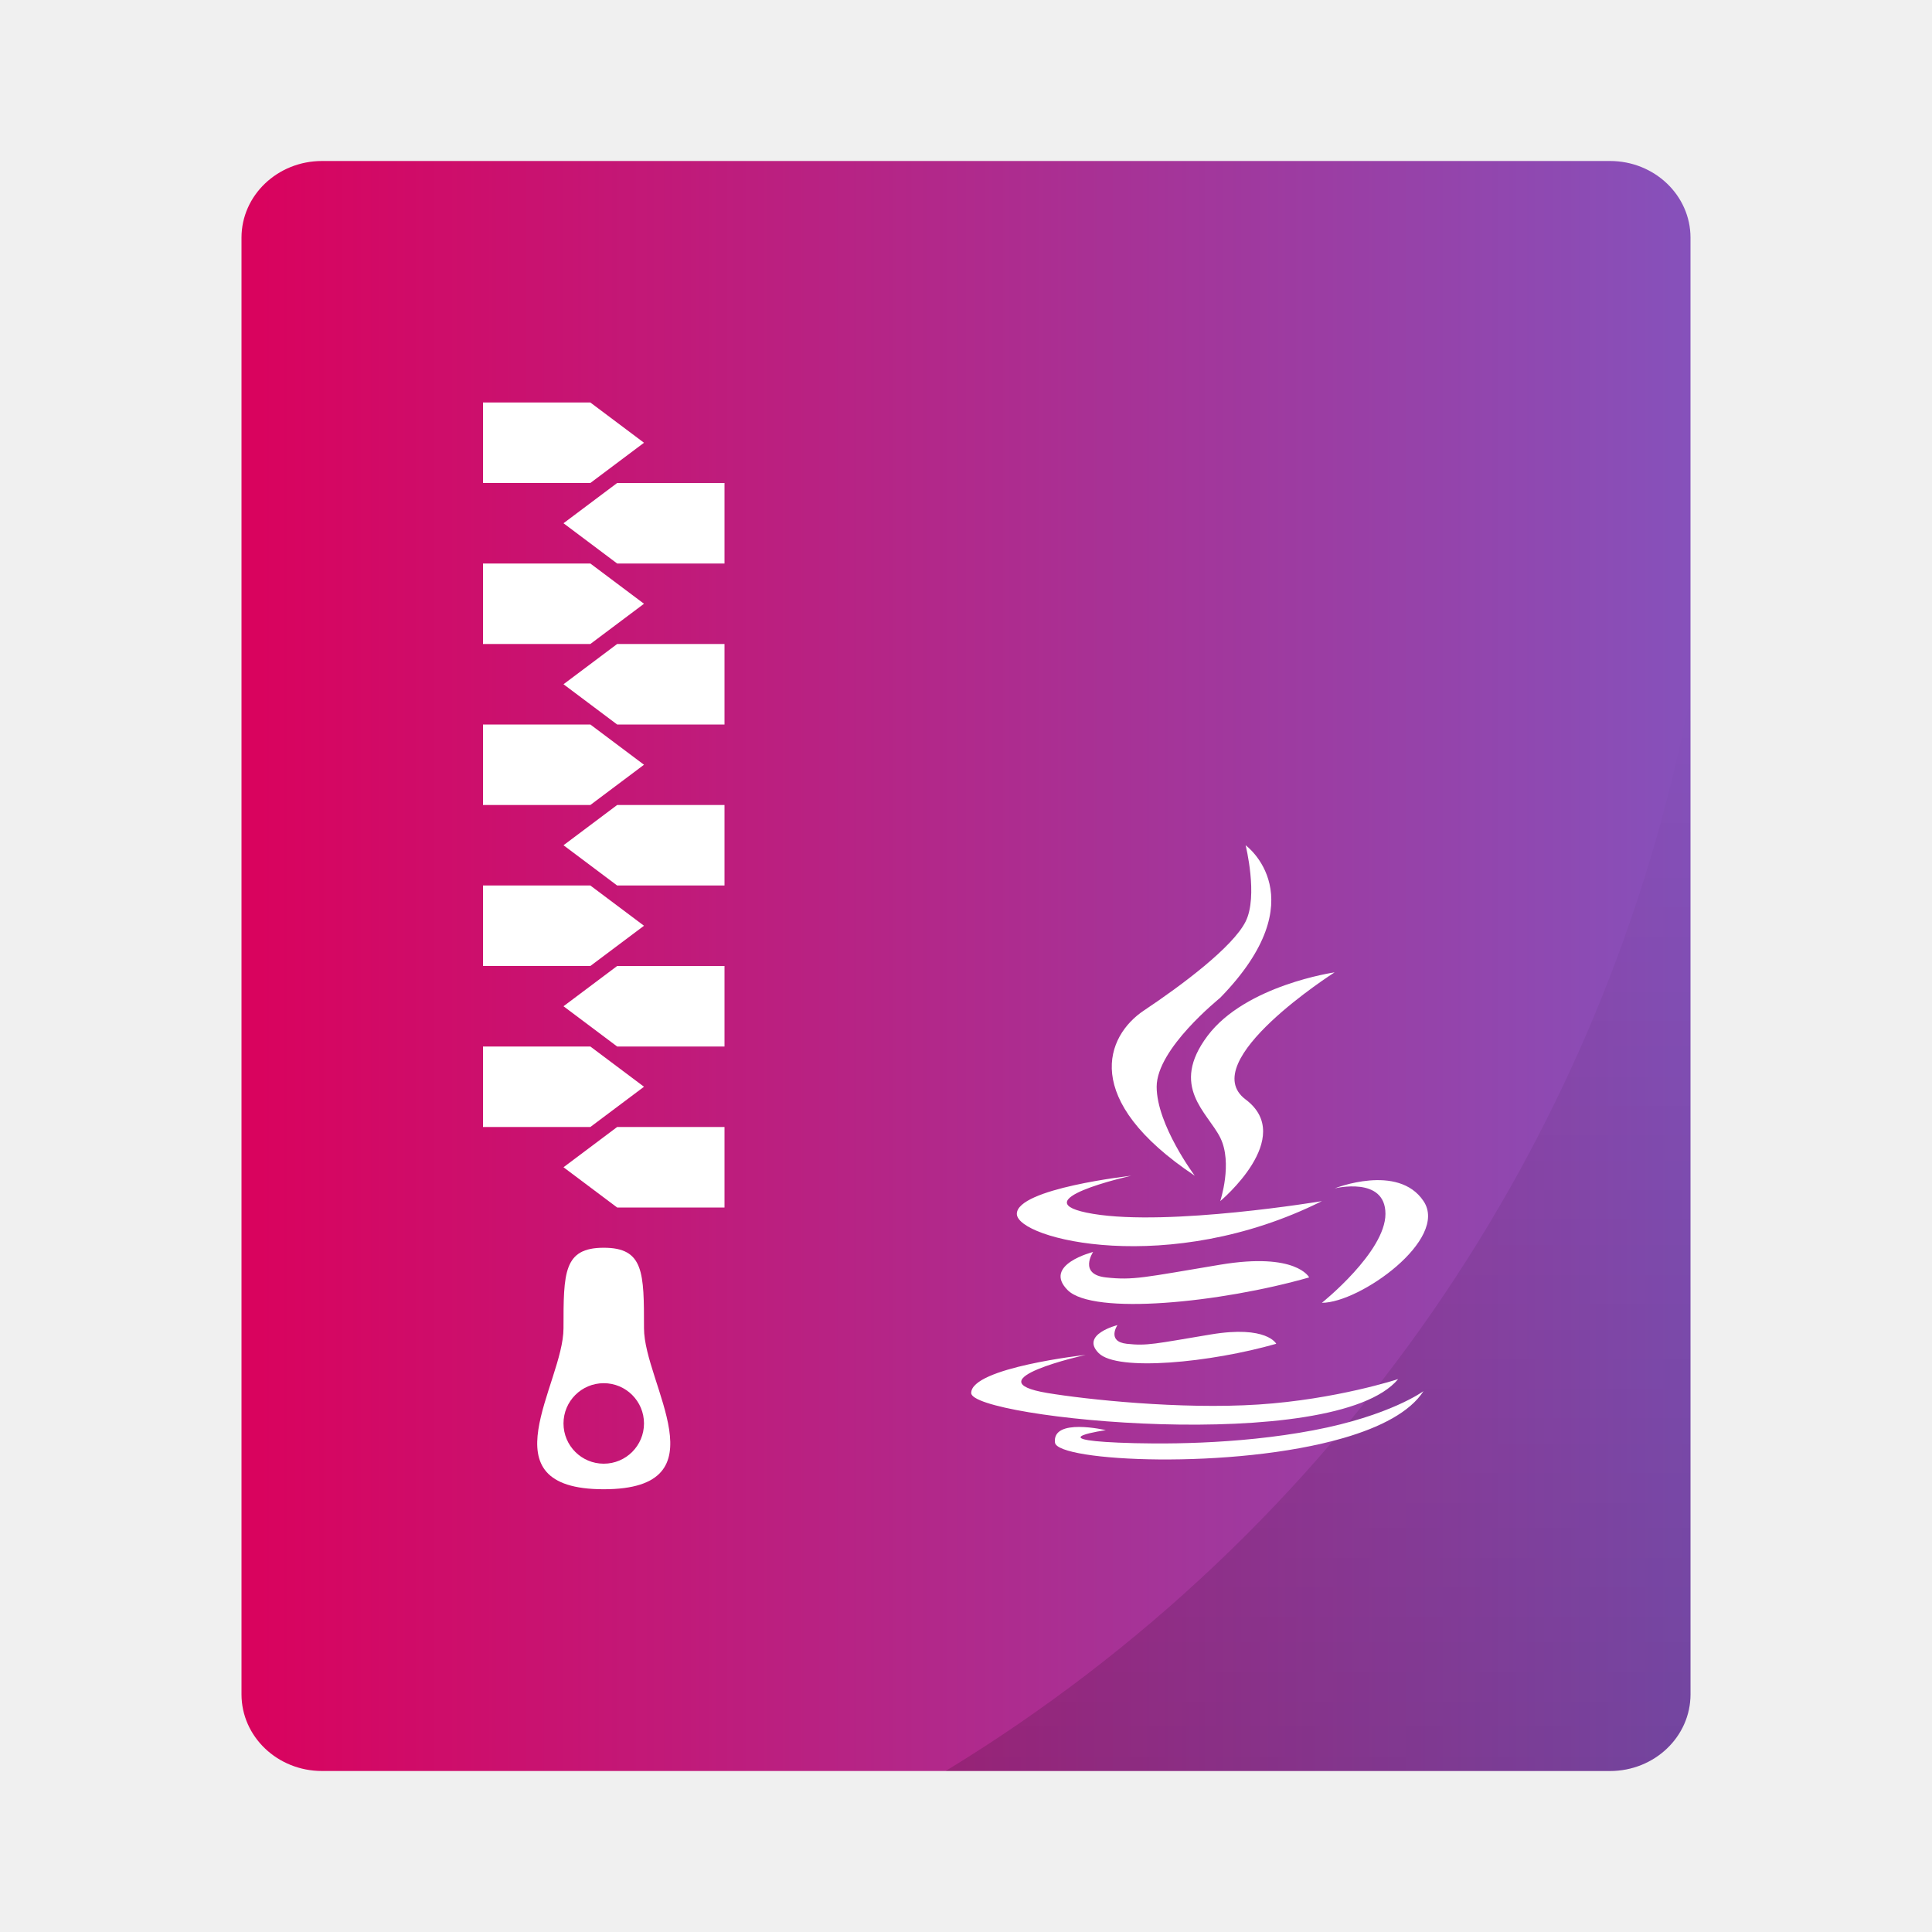
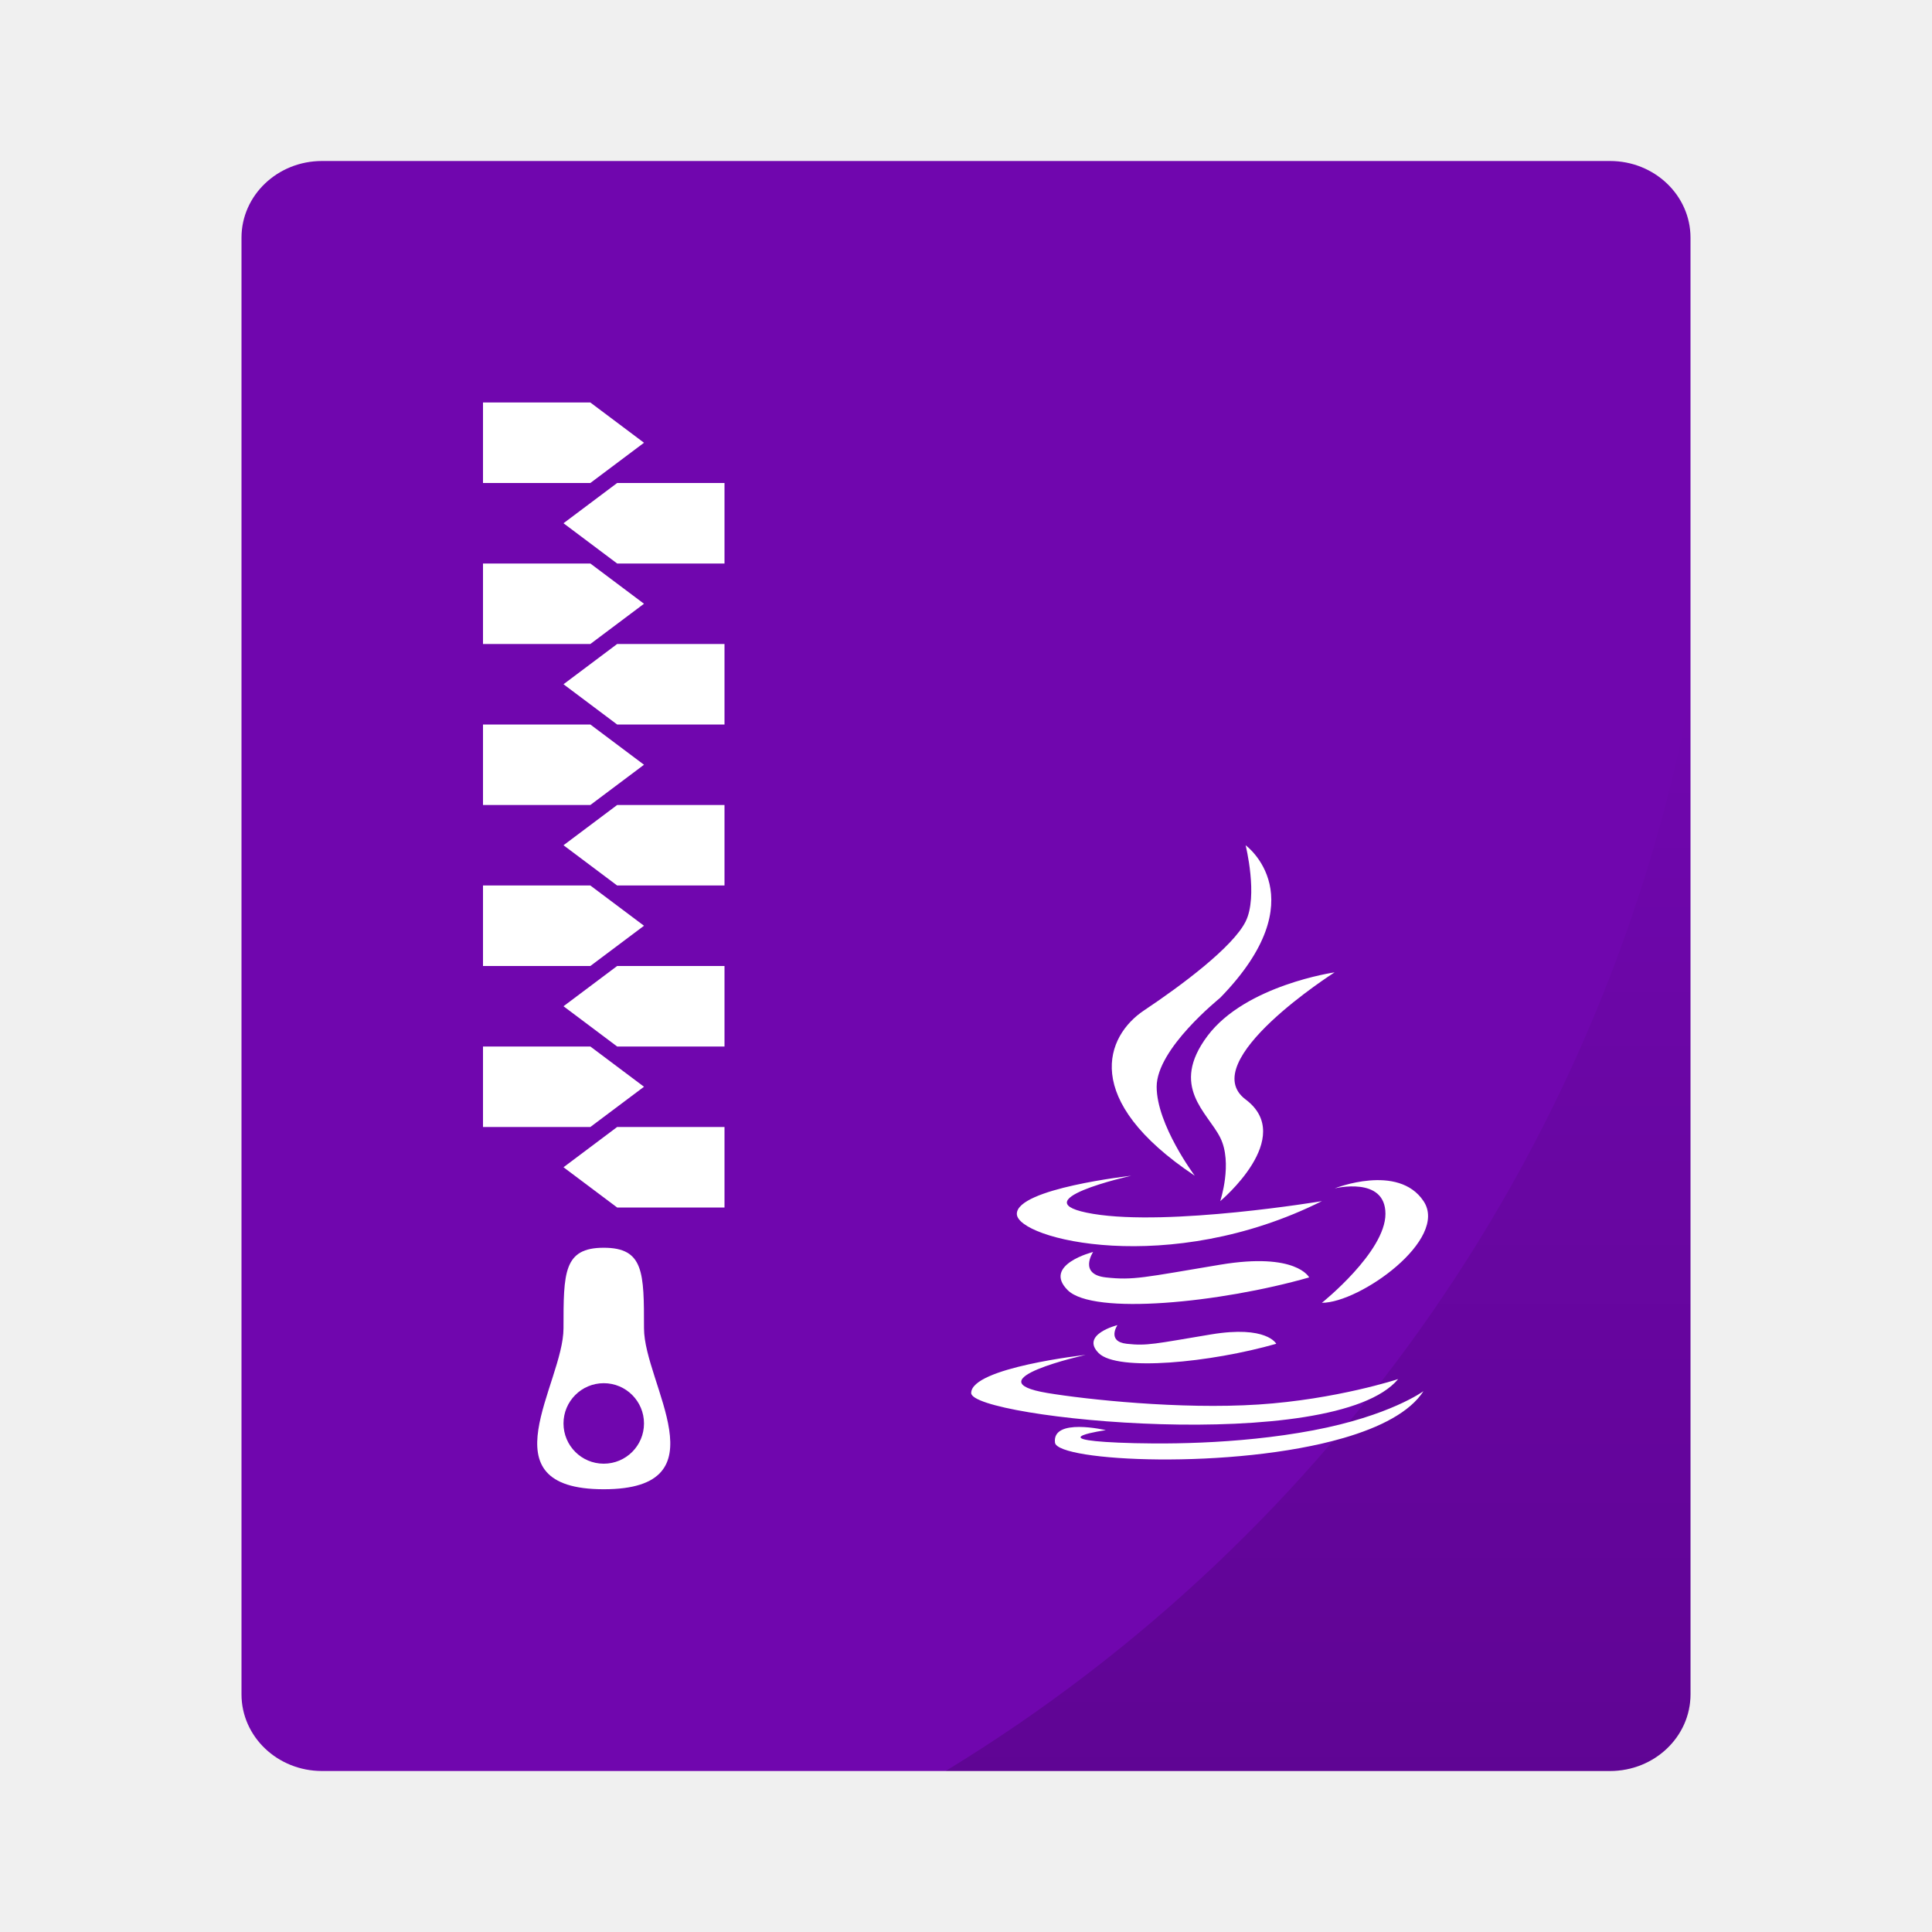
<svg xmlns="http://www.w3.org/2000/svg" xmlns:xlink="http://www.w3.org/1999/xlink" width="48px" height="48px" viewBox="0 0 48 48" version="1.1" id="svg39">
  <g id="g829">
-     <rect rx="2" ry="1.905" y="4" x="6" height="40" width="36" id="rect834" style="opacity:1;fill:url(#linearGradient2);fill-opacity:1;stroke:none;stroke-width:0.926;stroke-linecap:round;stroke-linejoin:round;stroke-miterlimit:4;stroke-dasharray:none;stroke-opacity:0.059;paint-order:markers stroke fill" />
+     <rect rx="2" ry="1.905" y="4" x="6" height="40" width="36" id="rect834" style="opacity:1;fill:#7006ae;fill-opacity:1;stroke:none;stroke-width:0.926;stroke-linecap:round;stroke-linejoin:round;stroke-miterlimit:4;stroke-dasharray:none;stroke-opacity:0.059;paint-order:markers stroke fill" />
    <path id="rect866" d="M 42,17.242 A 40,40 0 0 1 23.494,44 H 40 c 1.108,0 2,-0.849 2,-1.904 z" style="opacity:0.15;fill:url(#linearGradient877);fill-opacity:1;stroke:none;stroke-width:0.926;stroke-linecap:round;stroke-linejoin:round;stroke-miterlimit:4;stroke-dasharray:none;stroke-opacity:0.059;paint-order:markers stroke fill" />
  </g>
  <defs id="defs11">
-     <linearGradient id="linearGradient1">
-       <stop style="stop-color:#da025d;stop-opacity:1;" offset="0" id="stop1" />
-       <stop style="stop-color:#8651bb;stop-opacity:1;" offset="1" id="stop2" />
-     </linearGradient>
    <linearGradient xlink:href="#linearGradient875" id="linearGradient877" x1="32.747" y1="44" x2="32.747" y2="17.242" gradientUnits="userSpaceOnUse" />
    <linearGradient id="linearGradient875">
      <stop style="stop-color:#000000;stop-opacity:1;" offset="0" id="stop871" />
      <stop style="stop-color:#000000;stop-opacity:0;" offset="1" id="stop873" />
    </linearGradient>
-     <linearGradient xlink:href="#linearGradient1" id="linearGradient2" x1="6" y1="24" x2="42" y2="24" gradientUnits="userSpaceOnUse" />
  </defs>
  <g id="Page-1" stroke="none" stroke-width="1" fill="none" fill-rule="evenodd">
    <g id="application-x-jar">
      <polygon id="Rectangle-327" fill="#FFFFFF" points="12 10 14.667 10 16 11 14.667 12 12 12" />
      <polygon id="polygon15" fill="#FFFFFF" transform="translate(16, 13) scale(-1, 1) translate(-16, -13) " points="14 12 16.667 12 18 13 16.667 14 14 14" />
      <polygon id="polygon17" fill="#FFFFFF" transform="translate(16, 17) scale(-1, 1) translate(-16, -17) " points="14 16 16.667 16 18 17 16.667 18 14 18" />
      <polygon id="polygon19" fill="#FFFFFF" points="12 14 14.667 14 16 15 14.667 16 12 16" />
      <polygon id="polygon21" fill="#FFFFFF" transform="translate(16, 21) scale(-1, 1) translate(-16, -21) " points="14 20 16.667 20 18 21 16.667 22 14 22" />
      <polygon id="polygon23" fill="#FFFFFF" points="12 18 14.667 18 16 19 14.667 20 12 20" />
      <polygon id="polygon25" fill="#FFFFFF" transform="translate(16, 25) scale(-1, 1) translate(-16, -25) " points="14 24 16.667 24 18 25 16.667 26 14 26" />
      <polygon id="polygon27" fill="#FFFFFF" points="12 22 14.667 22 16 23 14.667 24 12 24" />
      <polygon id="polygon29" fill="#FFFFFF" transform="translate(16, 29) scale(-1, 1) translate(-16, -29) " points="14 28 16.667 28 18 29 16.667 30 14 30" />
      <polygon id="polygon31" fill="#FFFFFF" points="12 26 14.667 26 16 27 14.667 28 12 28" />
      <path d="M15,37 C18,37 16,34.381 16,33 C16,31.619 16,31 15,31 C14,31 14,31.619 14,33 C14,34.381 12,37 15,37 Z M15,36.365 C15.552,36.365 16,35.918 16,35.365 C16,34.813 15.552,34.365 15,34.365 C14.448,34.365 14,34.813 14,35.365 C14,35.918 14.448,36.365 15,36.365 Z" id="Combined-Shape" fill="#FFFFFF" />
      <path d="M30.316,24.789 C32.74,22.302 30.947,21 30.947,21 C30.947,21 31.263,22.263 30.947,22.895 C30.632,23.526 29.368,24.474 28.421,25.105 C27.474,25.737 26.842,27.316 29.684,29.211 C29.684,29.211 28.737,27.947 28.737,27 C28.737,26.053 30.291,24.815 30.316,24.789 Z M33.158,24.158 C33.158,24.158 30.947,24.474 30,25.737 C29.053,27 30,27.632 30.316,28.263 C30.632,28.895 30.316,29.842 30.316,29.842 C30.316,29.842 32.211,28.263 30.947,27.316 C29.684,26.368 33.158,24.158 33.158,24.158 Z M28.105,29.211 C28.105,29.211 25.263,29.526 25.263,30.158 C25.263,30.789 29.053,31.737 32.842,29.842 C32.842,29.842 29.053,30.474 27.158,30.158 C25.263,29.842 28.105,29.211 28.105,29.211 Z M26.972,33.662 C26.972,33.662 24.129,33.977 24.129,34.609 C24.129,35.241 33.158,36.158 34.737,34.263 C34.737,34.263 33.202,34.769 31.263,34.895 C29.32,35.021 26.973,34.767 26.024,34.609 C24.129,34.293 26.972,33.662 26.972,33.662 Z M27.474,35.532 C27.474,35.532 26.134,35.215 26.211,35.842 C26.268,36.312 30.637,36.524 33.382,35.726 C34.297,35.46 35.032,35.081 35.366,34.563 C35.366,34.563 34.536,35.175 32.627,35.536 C30.714,35.898 28.75,35.883 27.789,35.842 C25.87,35.76 27.474,35.532 27.474,35.532 Z M30.316,31.421 C28.421,31.737 28.162,31.813 27.474,31.737 C26.786,31.66 27.158,31.105 27.158,31.105 C27.158,31.105 25.895,31.421 26.526,32.053 C27.158,32.684 30.316,32.368 32.526,31.737 C32.526,31.737 32.211,31.105 30.316,31.421 Z M30.083,33.154 C28.69,33.386 28.5,33.442 27.994,33.386 C27.488,33.33 27.762,32.922 27.762,32.922 C27.762,32.922 26.833,33.154 27.297,33.618 C27.762,34.083 30.083,33.851 31.708,33.386 C31.708,33.386 31.476,32.922 30.083,33.154 Z M34.421,30.158 C34.421,29.211 33.158,29.526 33.158,29.526 C33.158,29.526 34.737,28.895 35.368,29.842 C36,30.789 33.789,32.368 32.842,32.368 C32.842,32.368 34.421,31.105 34.421,30.158 Z" id="path35" fill="#FFFFFF" />
    </g>
  </g>
</svg>
